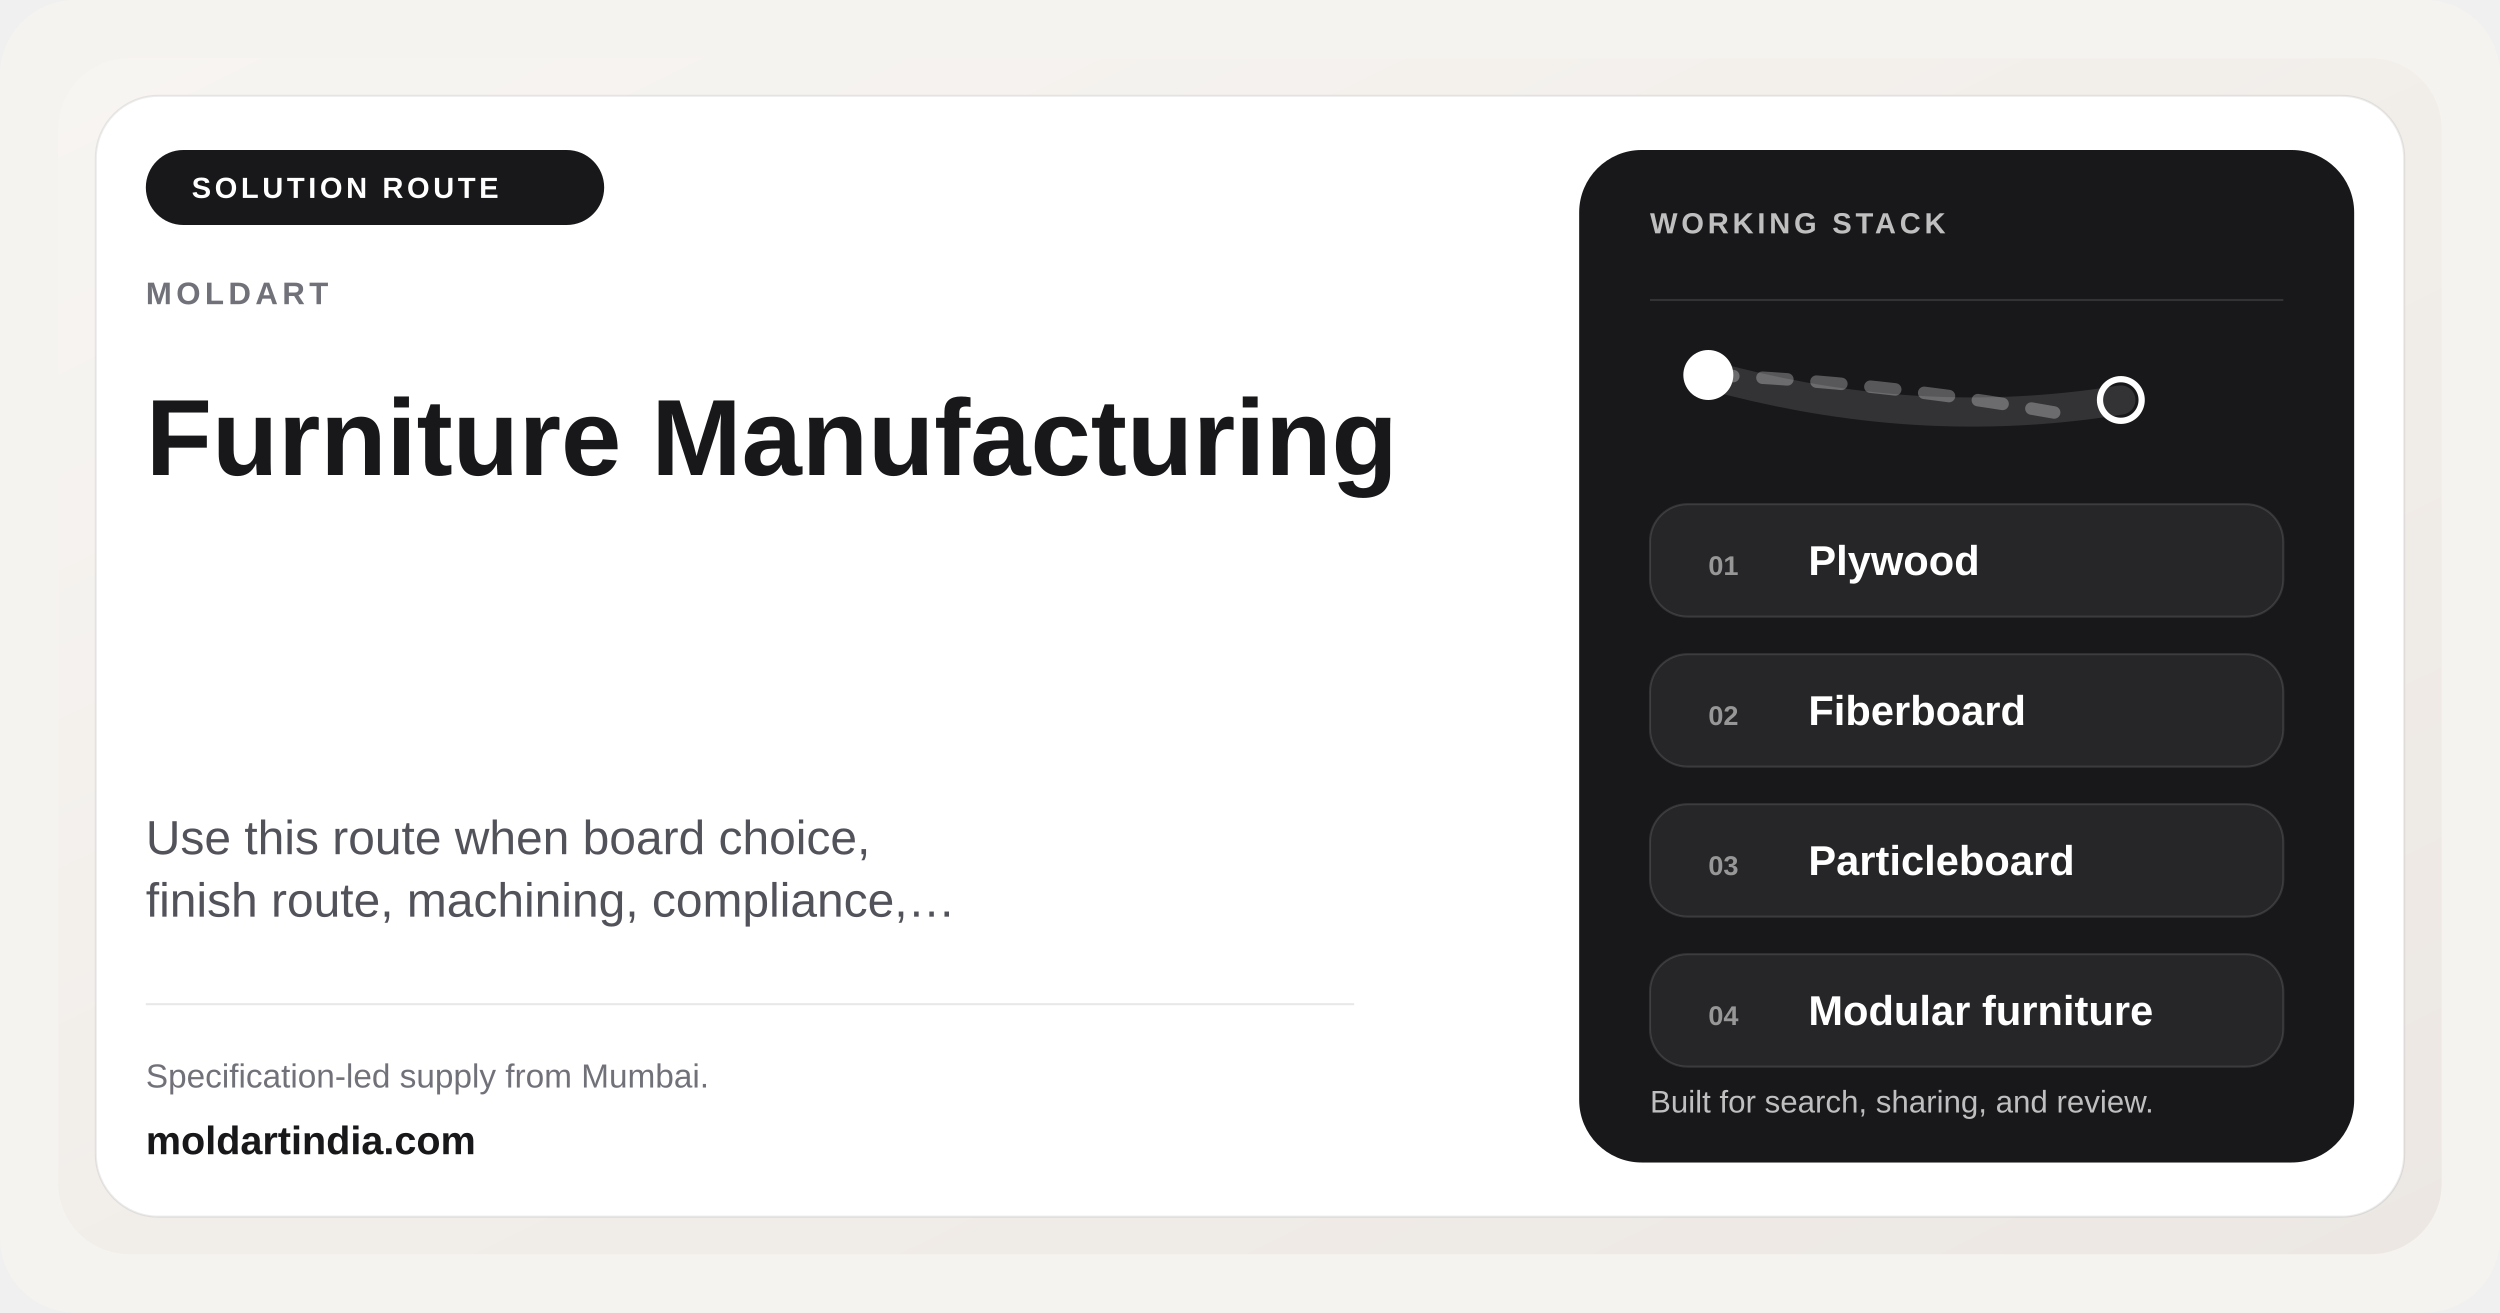
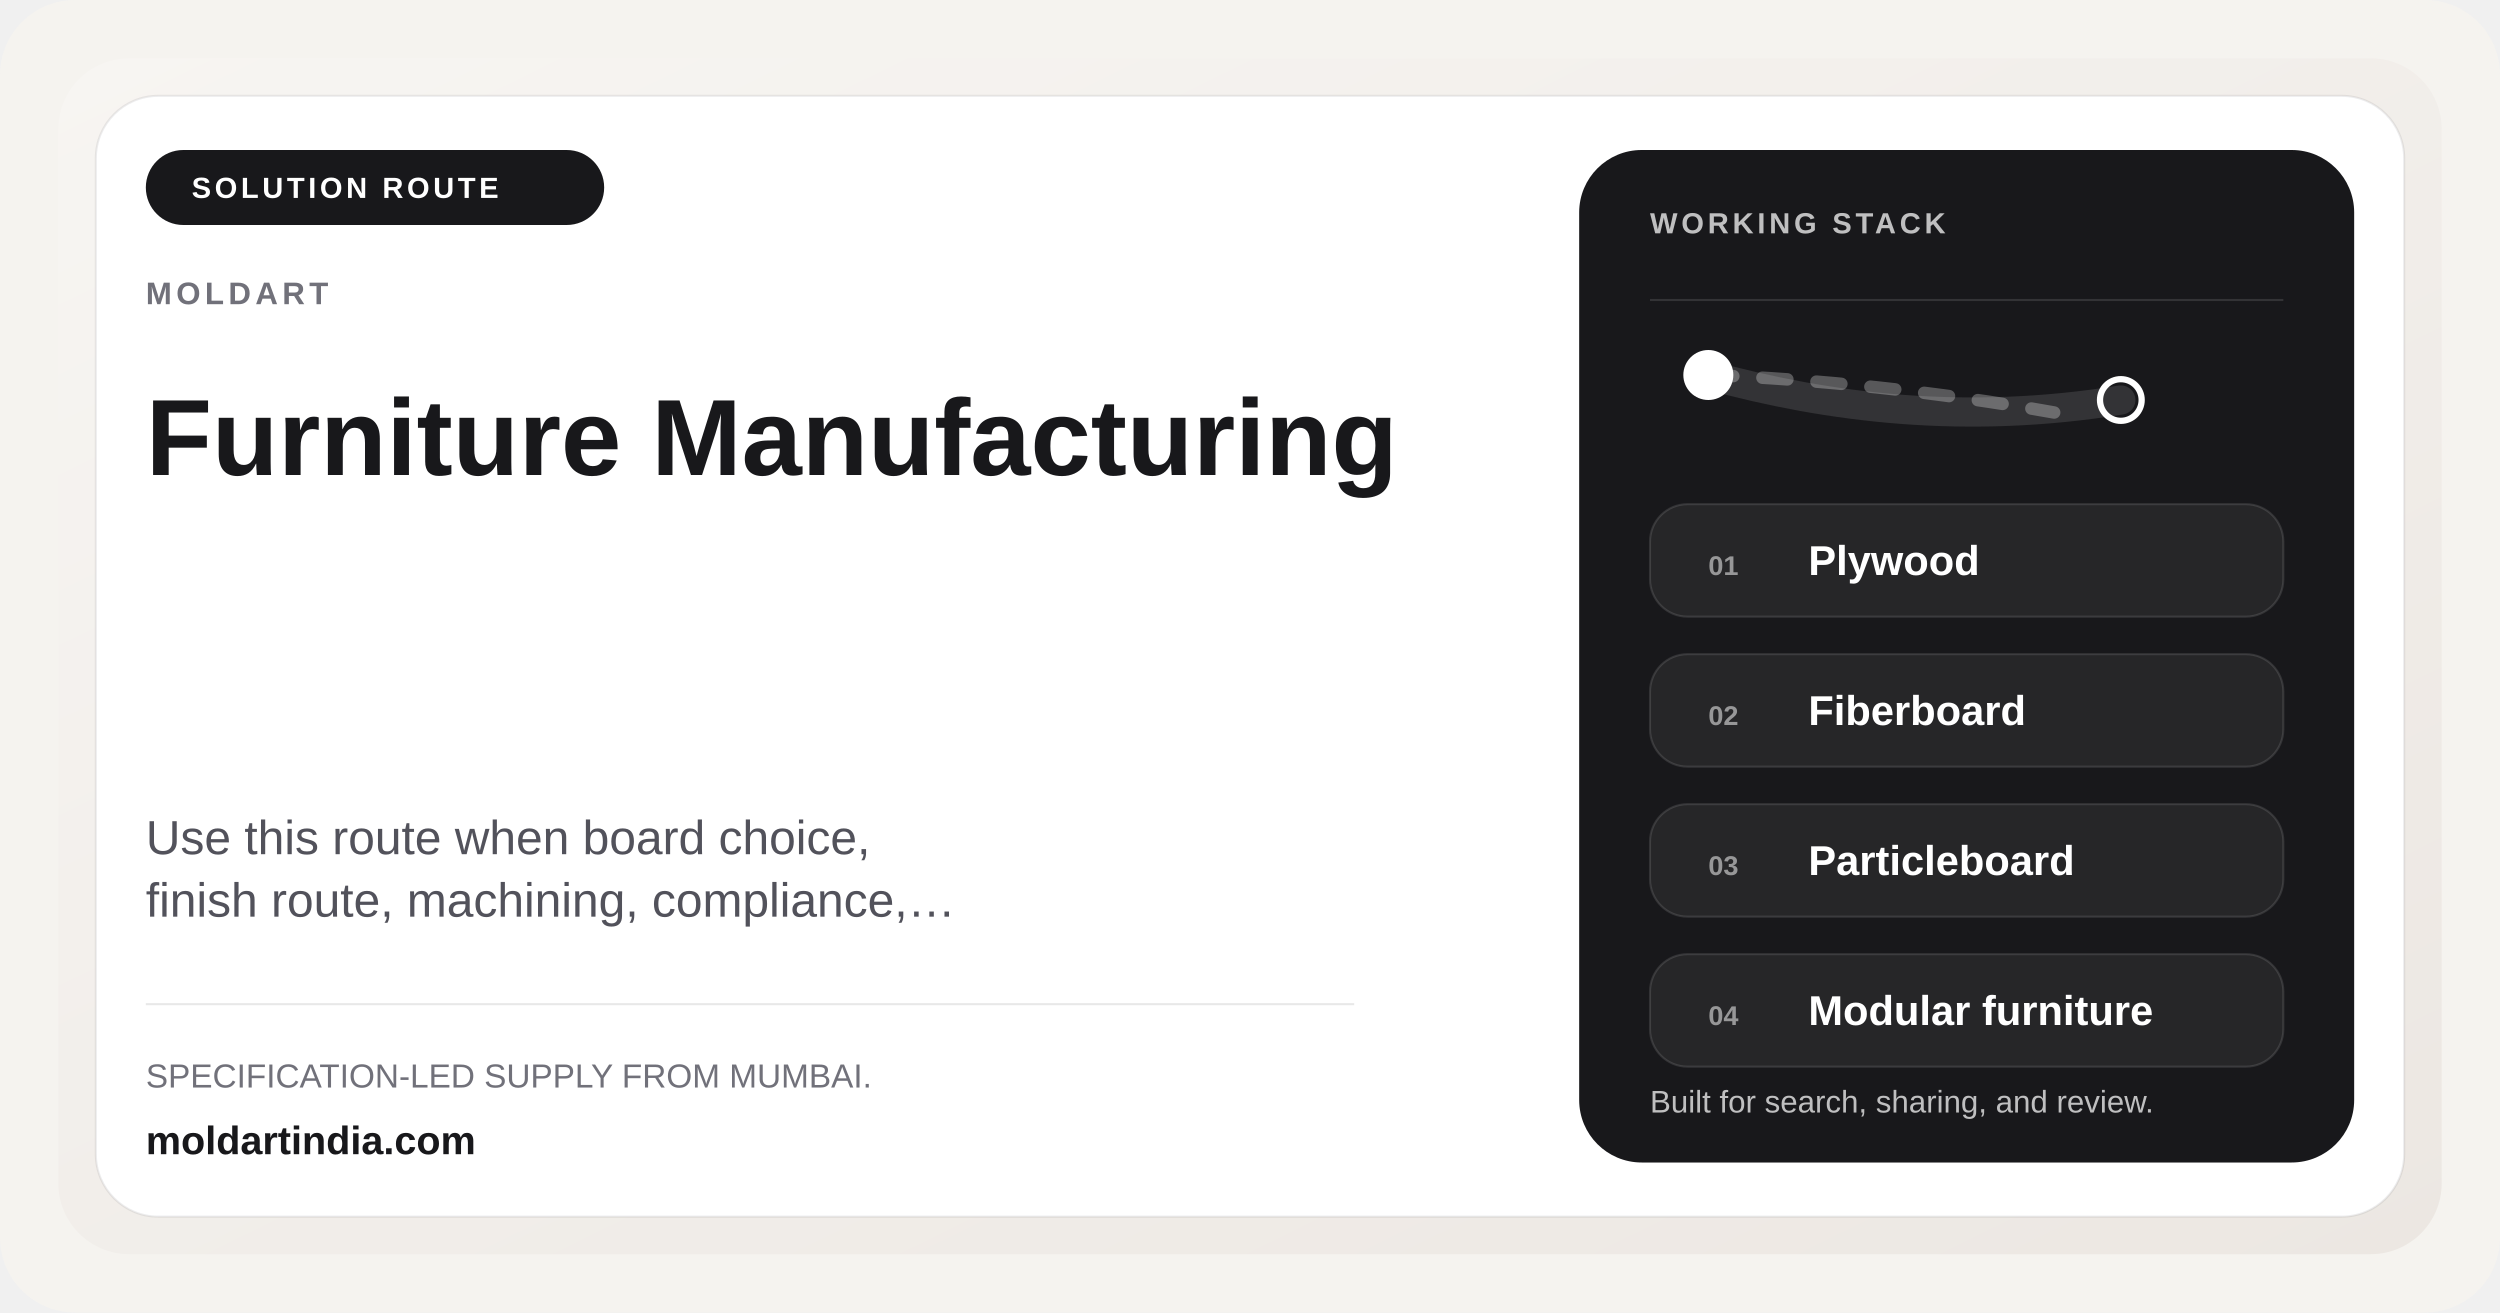
<svg xmlns="http://www.w3.org/2000/svg" width="1200" height="630" viewBox="0 0 1200 630" role="img" aria-label="Furniture Manufacturing">
  <defs>
    <linearGradient id="posterGlow" x1="0" y1="0" x2="1" y2="1">
      <stop offset="0%" stop-color="#f7f5f2" />
      <stop offset="100%" stop-color="#ece7e2" />
    </linearGradient>
  </defs>
  <rect width="1200" height="630" rx="36" fill="#f5f3ef" />
  <rect x="28" y="28" width="1144" height="574" rx="34" fill="url(#posterGlow)" />
  <rect x="46" y="46" width="1108" height="538" rx="30" fill="#ffffff" stroke="rgba(24,24,27,0.08)" />
  <rect x="70" y="72" width="220" height="36" rx="18" fill="#18181b" />
  <text x="92" y="95" font-family="Arial, sans-serif" font-size="14" font-weight="700" fill="#ffffff" letter-spacing="1.7">SOLUTION ROUTE</text>
  <text x="70" y="146" font-family="Arial, sans-serif" font-size="15" font-weight="700" fill="#71717a" letter-spacing="2.1">MOLDART</text>
  <text x="70" y="228" font-family="Arial, sans-serif" font-size="52" font-weight="700" fill="#18181b">Furniture Manufacturing</text>
  <text x="70" y="410" font-family="Arial, sans-serif" font-size="23" fill="#52525b">Use this route when board choice,</text>
  <text x="70" y="440" font-family="Arial, sans-serif" font-size="23" fill="#52525b">finish route, machining, compliance,…</text>
  <path d="M70 482H650" stroke="rgba(24,24,27,0.10)" stroke-width="1" />
-   <text x="70" y="522" font-family="Arial, sans-serif" font-size="16" fill="#71717a">Specification-led supply from Mumbai.</text>
+   <text x="70" y="522" font-family="Arial, sans-serif" font-size="16" fill="#71717a">SPECIFICATION-LED SUPPLY FROM MUMBAI.</text>
  <text x="70" y="554" font-family="Arial, sans-serif" font-size="19" font-weight="700" fill="#18181b">moldartindia.com</text>
  <rect x="758" y="72" width="372" height="486" rx="30" fill="#18181b" />
  <text x="792" y="112" font-family="Arial, sans-serif" font-size="14" font-weight="700" fill="rgba(255,255,255,0.72)" letter-spacing="1.8">WORKING STACK</text>
  <path d="M792 144H1096" stroke="rgba(255,255,255,0.12)" stroke-width="1" />
  <path d="M820 180C878 196 944 204 1018 192" fill="none" stroke="rgba(255,255,255,0.12)" stroke-width="14" stroke-linecap="round" />
  <path d="M820 180C872 182 930 188 986 198" fill="none" stroke="rgba(255,255,255,0.28)" stroke-width="6" stroke-dasharray="12 14" stroke-linecap="round" />
  <circle cx="820" cy="180" r="12" fill="#ffffff" />
  <circle cx="1018" cy="192" r="10" fill="none" stroke="#ffffff" stroke-width="3" />
  <rect x="792" y="242" width="304" height="54" rx="18" fill="rgba(255,255,255,0.06)" stroke="rgba(255,255,255,0.12)" />
  <text x="820" y="276" font-family="Arial, sans-serif" font-size="13" font-weight="700" fill="rgba(255,255,255,0.52)">01</text>
  <text x="868" y="276" font-family="Arial, sans-serif" font-size="20" font-weight="700" fill="#ffffff">Plywood</text>
  <rect x="792" y="314" width="304" height="54" rx="18" fill="rgba(255,255,255,0.06)" stroke="rgba(255,255,255,0.12)" />
  <text x="820" y="348" font-family="Arial, sans-serif" font-size="13" font-weight="700" fill="rgba(255,255,255,0.52)">02</text>
  <text x="868" y="348" font-family="Arial, sans-serif" font-size="20" font-weight="700" fill="#ffffff">Fiberboard</text>
  <rect x="792" y="386" width="304" height="54" rx="18" fill="rgba(255,255,255,0.06)" stroke="rgba(255,255,255,0.12)" />
  <text x="820" y="420" font-family="Arial, sans-serif" font-size="13" font-weight="700" fill="rgba(255,255,255,0.52)">03</text>
  <text x="868" y="420" font-family="Arial, sans-serif" font-size="20" font-weight="700" fill="#ffffff">Particleboard</text>
  <rect x="792" y="458" width="304" height="54" rx="18" fill="rgba(255,255,255,0.06)" stroke="rgba(255,255,255,0.12)" />
  <text x="820" y="492" font-family="Arial, sans-serif" font-size="13" font-weight="700" fill="rgba(255,255,255,0.52)">04</text>
  <text x="868" y="492" font-family="Arial, sans-serif" font-size="20" font-weight="700" fill="#ffffff">Modular furniture</text>
  <text x="792" y="534" font-family="Arial, sans-serif" font-size="15" fill="rgba(255,255,255,0.72)">Built for search, sharing, and review.</text>
</svg>
